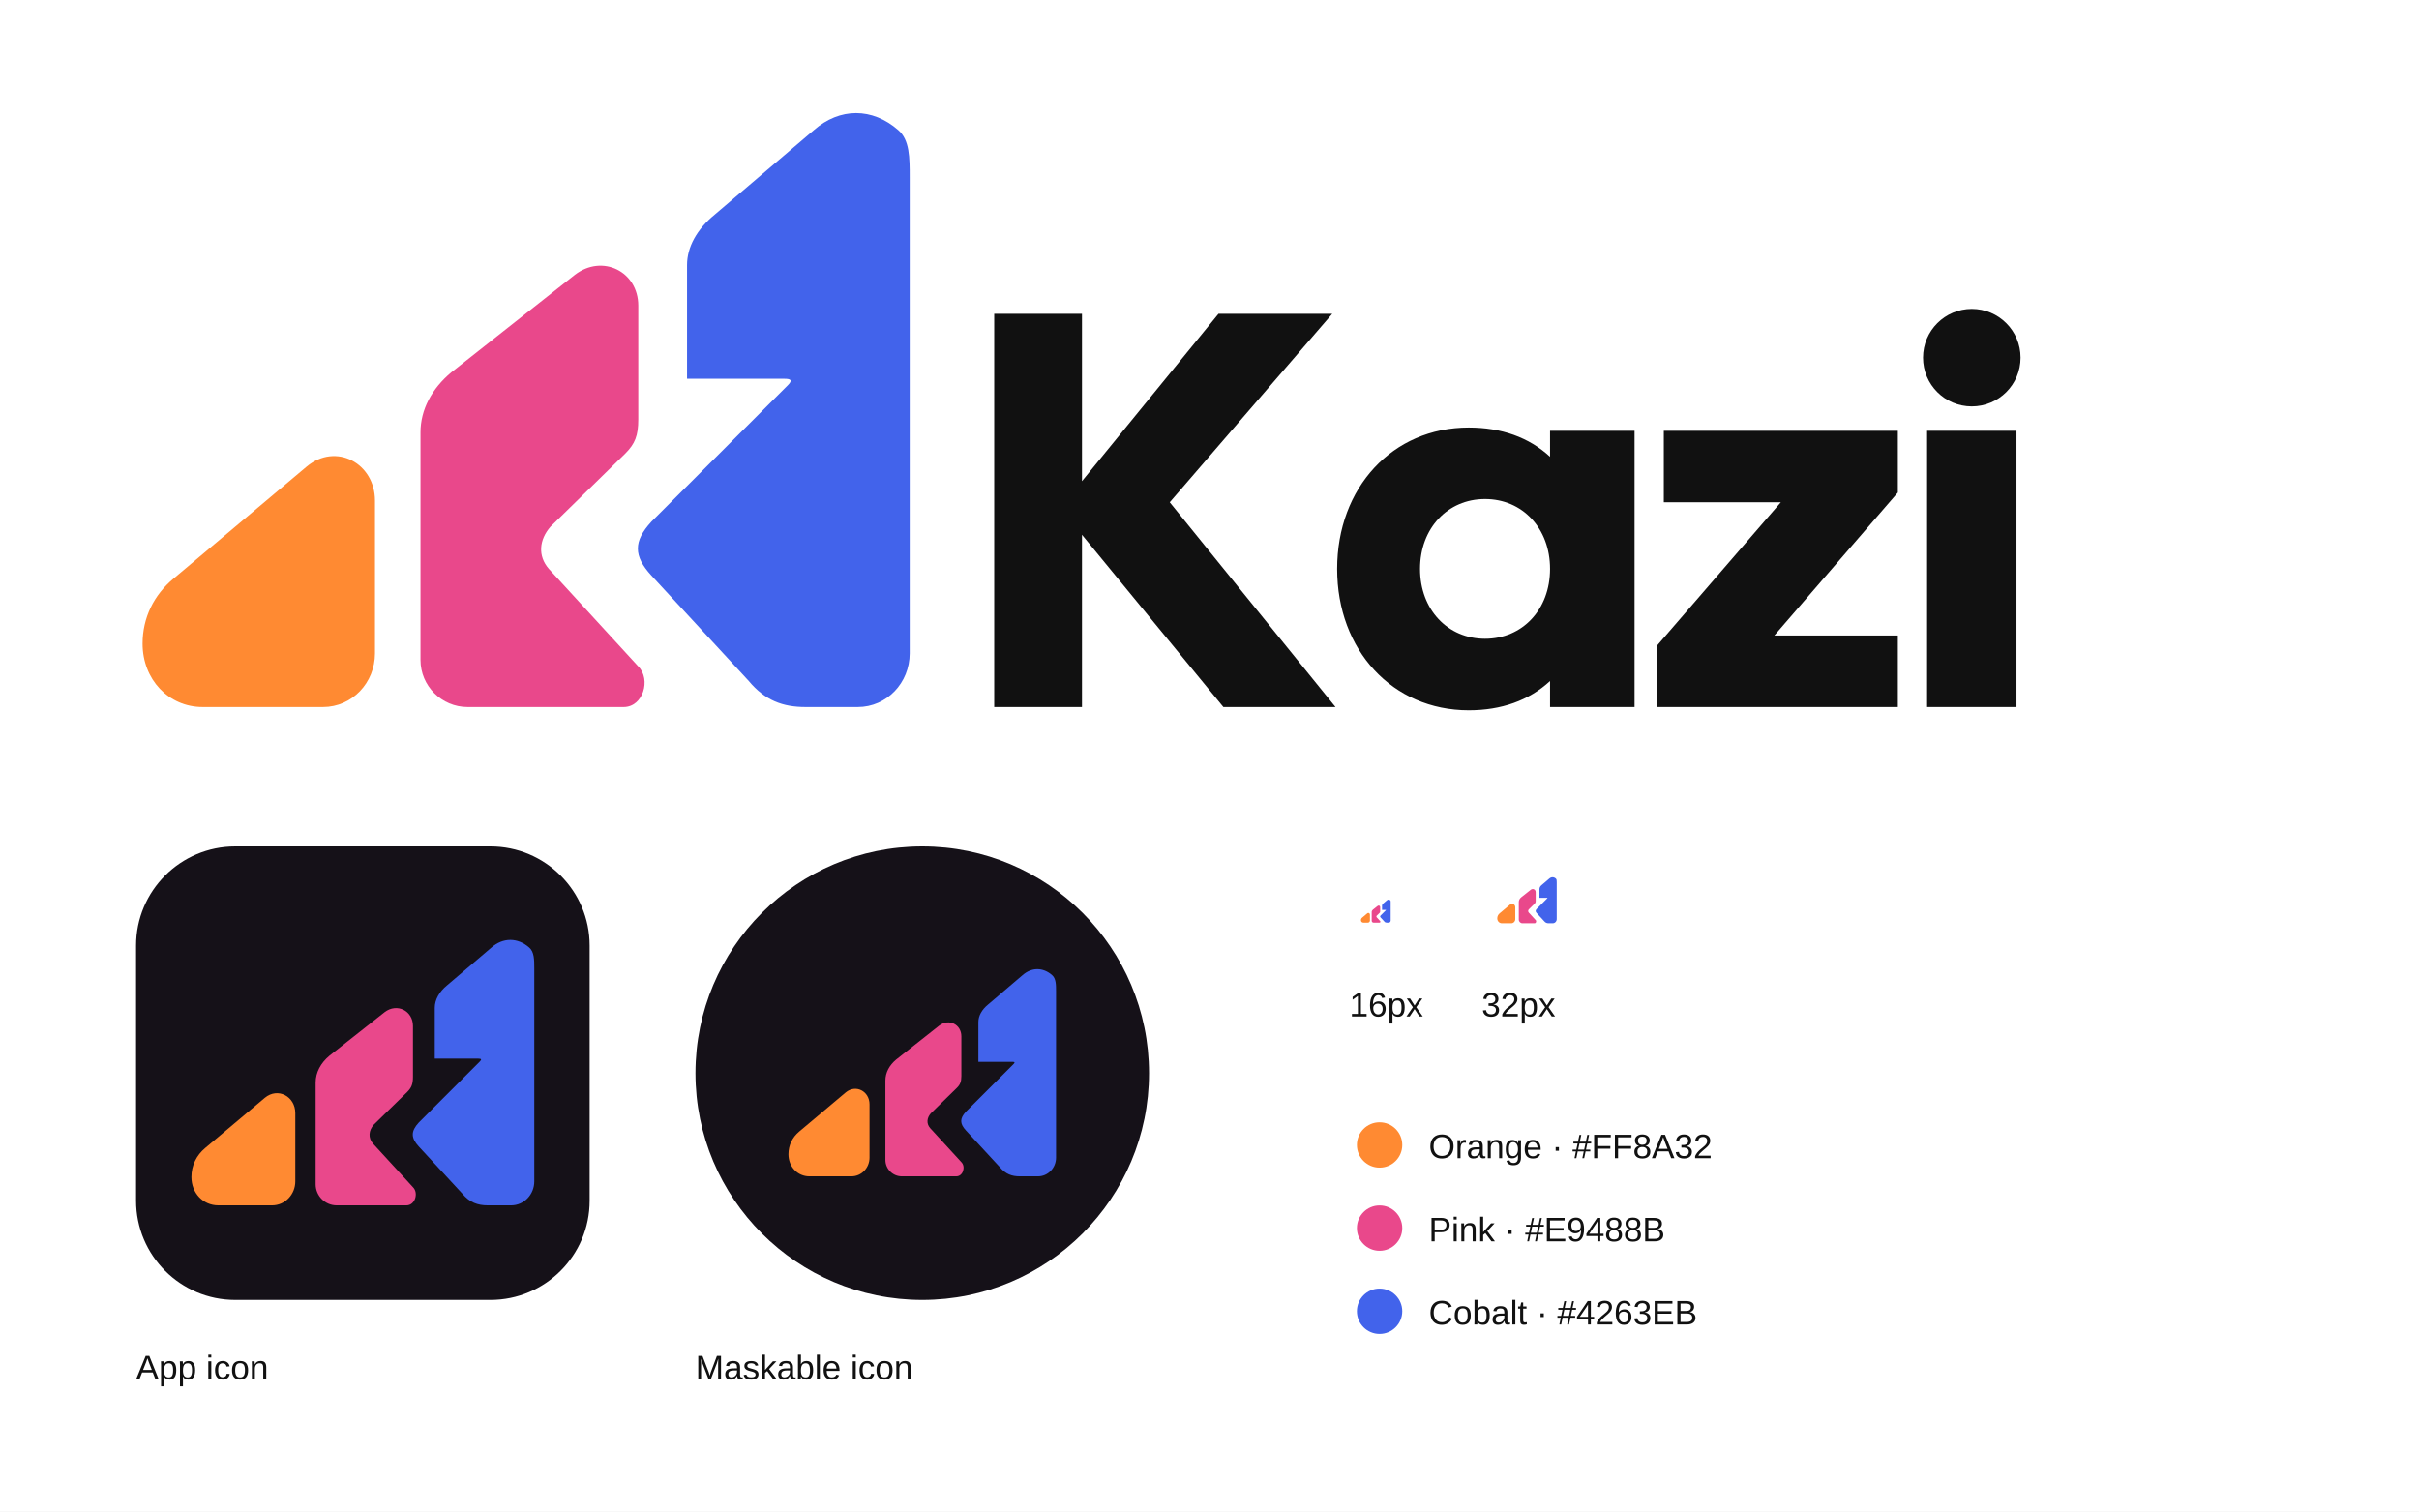
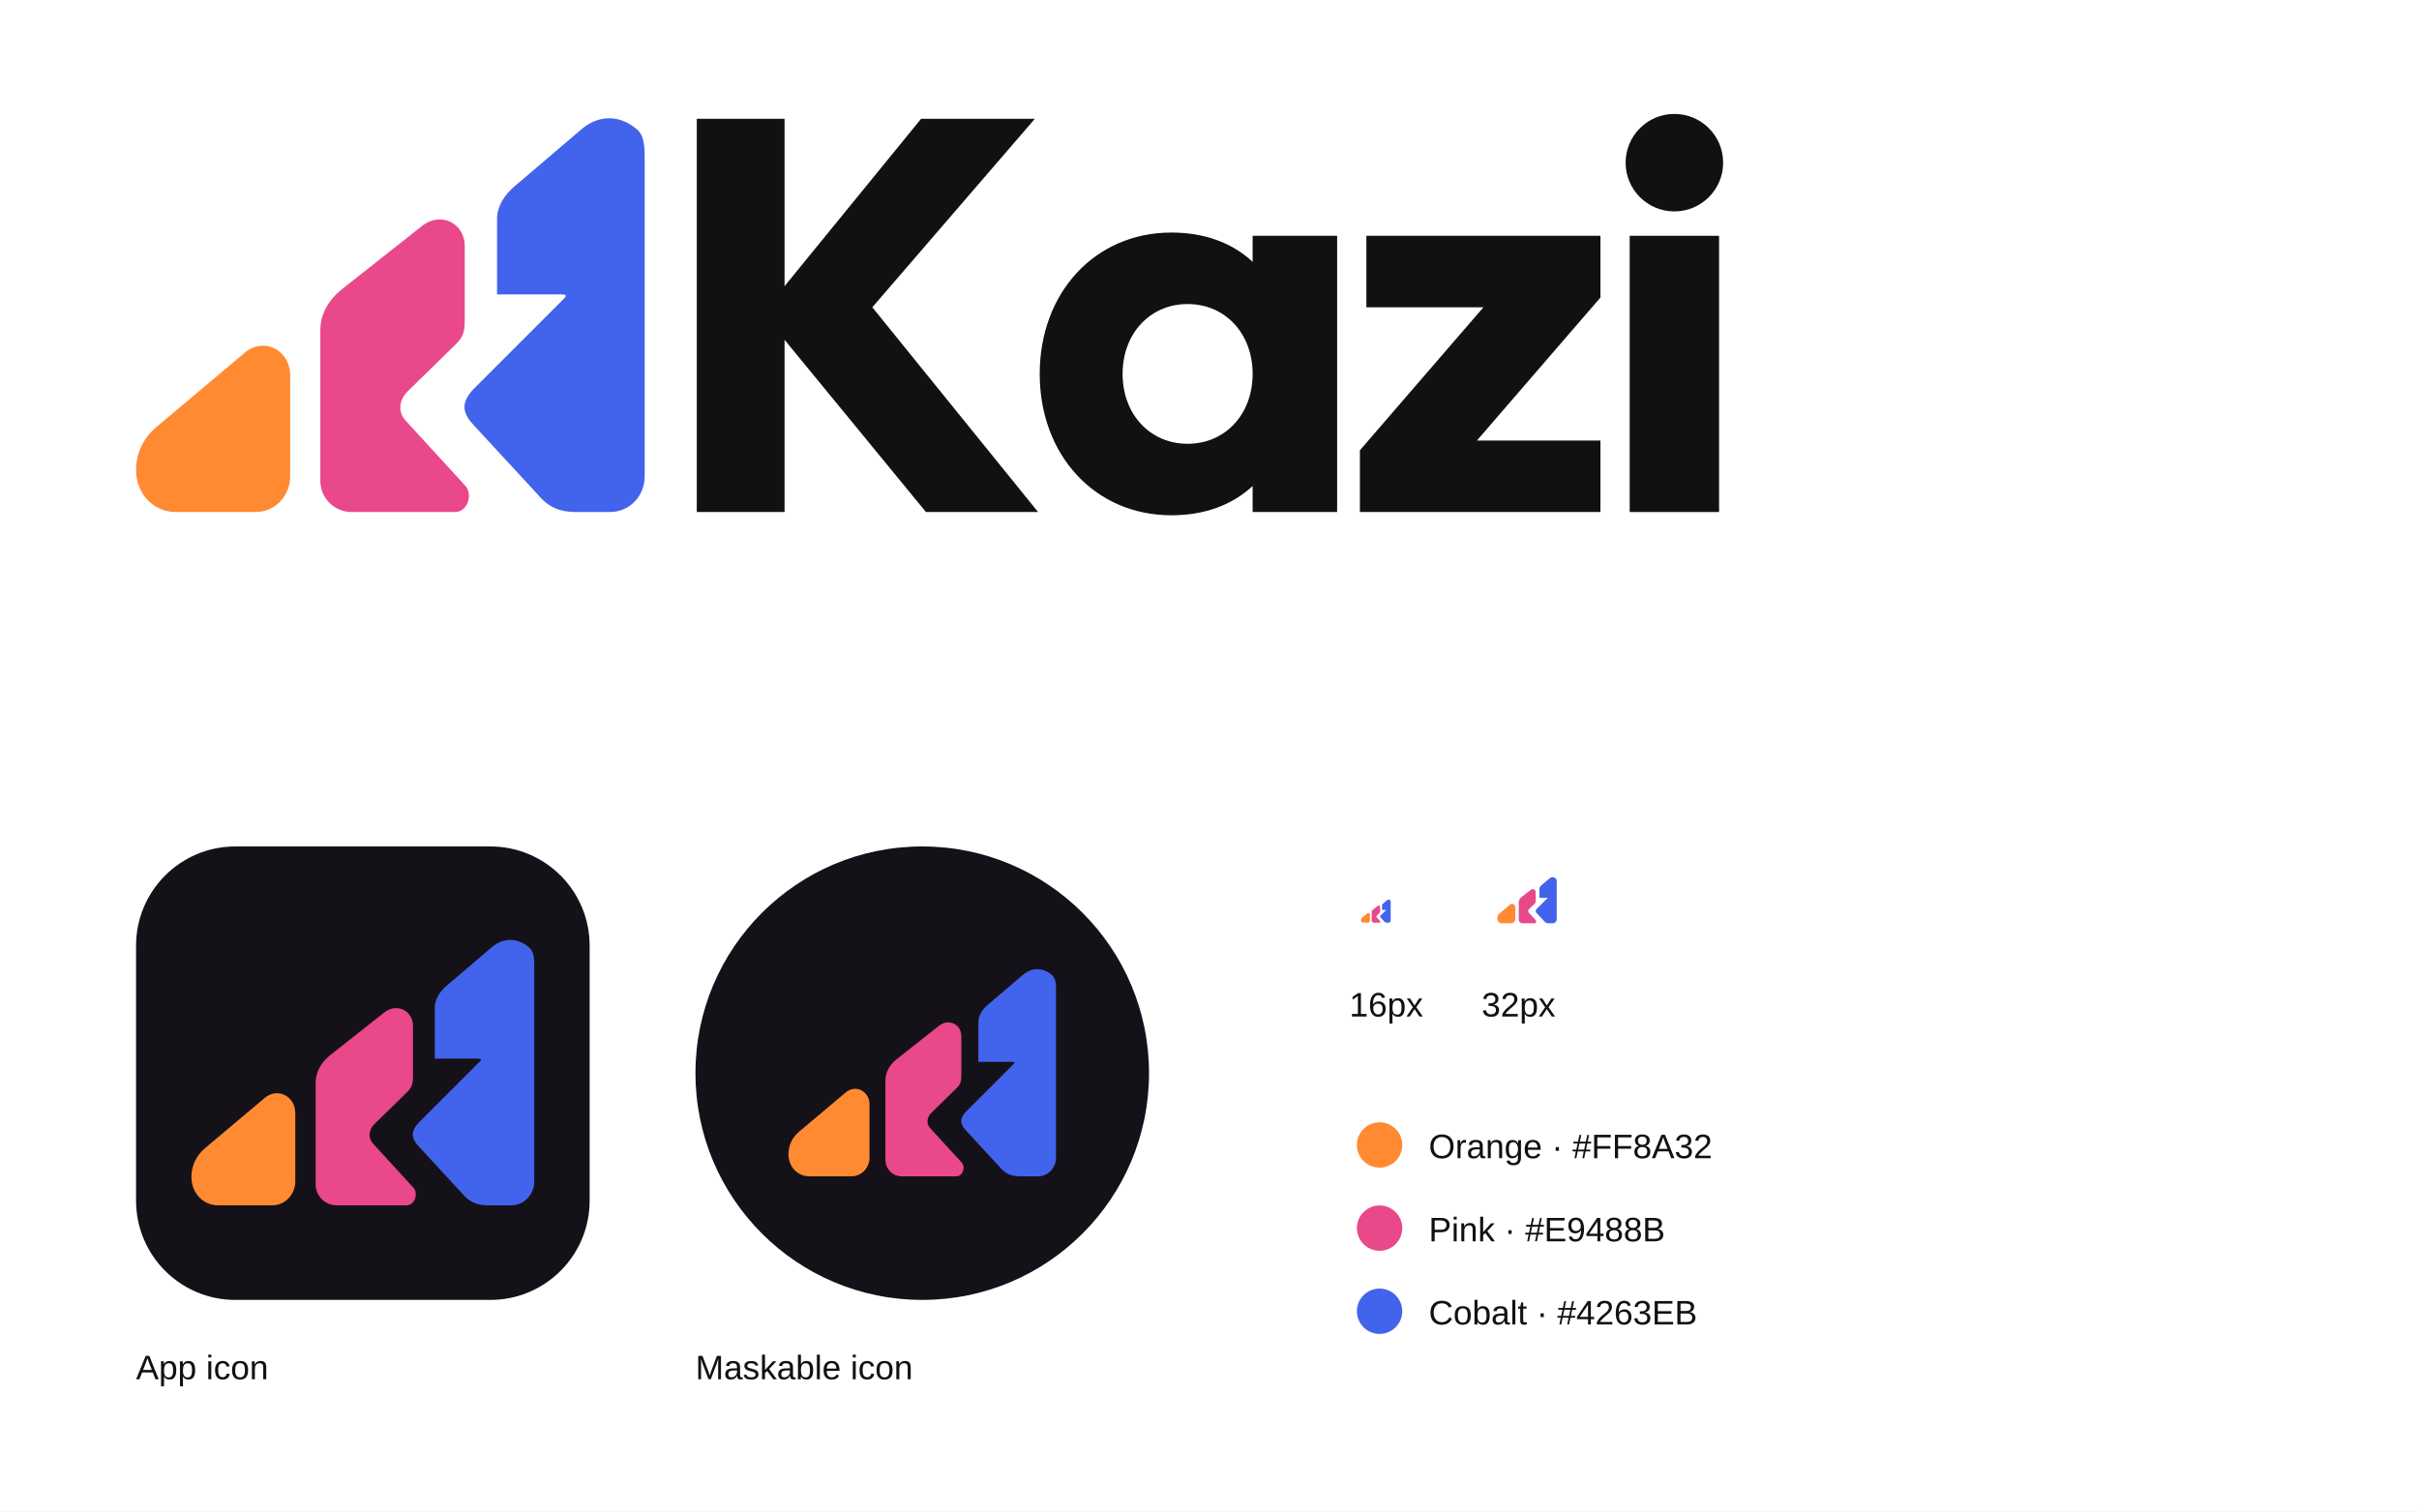
<svg xmlns="http://www.w3.org/2000/svg" width="1280" height="800" viewBox="0 0 1280 800">
  <rect width="1280" height="800" fill="#FFFFFF" />
  <g transform="translate(72 56) scale(.86)">
-     <path fill="#FF8A32" d="M4 331c0-16 7-30 19-40l82-69c18-15 42-2 42 21v94c0 18-14 33-32 33H41c-21 0-37-17-37-39Z" />
-     <path fill="#E9488B" d="M175 201c0-14 7-27 19-37l76-60c17-13 39-2 39 19v70c0 10-2 15-8 21l-46 45c-7 8-8 18-1 26l55 60c8 8 3 25-9 25h-96c-16 0-29-13-29-29Z" />
-     <path fill="#4263EB" d="M339 98c0-11 6-22 17-31l61-52c16-14 36-14 52 0 7 6 7 17 7 29v293c0 18-14 33-32 33h-32c-14 0-25-4-35-16l-60-65c-11-12-11-21 0-33l84-84c3-3 2-4-2-4h-60Z" />
-     <g transform="translate(528 120)">
+     <g data-brand-part="symbol" transform="translate(-2.652055 4.684932) scale(0.6630137)">
+       <path fill="#FF8A32" d="M4 331c0-16 7-30 19-40l82-69c18-15 42-2 42 21v94c0 18-14 33-32 33H41c-21 0-37-17-37-39Z" />
+       <path fill="#E9488B" d="M175 201c0-14 7-27 19-37l76-60c17-13 39-2 39 19v70c0 10-2 15-8 21l-46 45c-7 8-8 18-1 26l55 60c8 8 3 25-9 25h-96c-16 0-29-13-29-29Z" />
+       <path fill="#4263EB" d="M339 98c0-11 6-22 17-31l61-52c16-14 36-14 52 0 7 6 7 17 7 29v293c0 18-14 33-32 33h-32c-14 0-25-4-35-16l-60-65c-11-12-11-21 0-33l84-84c3-3 2-4-2-4h-60Z" />
+     </g>
+     <g data-brand-part="wordmark" transform="translate(345 0)">
      <g fill="#111111" fill-rule="evenodd">
        <path d="M0 8h54v103L138 8h70L108 124l102 126h-69L54 144v106H0Z" />
        <path d="M394 80v170h-52v-16c-13 12-30 18-50 18-47 0-81-37-81-87s34-87 81-87c20 0 37 6 50 18V80ZM302 122c-23 0-40 18-40 43s17 43 40 43 40-18 40-43-17-43-40-43Z" />
        <path d="M412 80h144v38l-76 88h76v44H408v-38l76-88h-72Z" />
        <path d="M574 80h55v170h-55Z" />
        <circle cx="601.5" cy="35" r="30" />
      </g>
    </g>
  </g>
  <defs>
    <clipPath id="rounded">
      <rect width="512" height="512" rx="112" />
    </clipPath>
    <clipPath id="circle">
      <circle cx="256" cy="256" r="256" />
    </clipPath>
  </defs>
  <g transform="translate(72 448) scale(.46875)" clip-path="url(#rounded)">
    <rect width="512" height="512" fill="#151118" />
    <g transform="translate(59.2 101.84) scale(.82)">
      <path fill="#FF8A32" d="M4 331c0-16 7-30 19-40l82-69c18-15 42-2 42 21v94c0 18-14 33-32 33H41c-21 0-37-17-37-39Z" />
      <path fill="#E9488B" d="M175 201c0-14 7-27 19-37l76-60c17-13 39-2 39 19v70c0 10-2 15-8 21l-46 45c-7 8-8 18-1 26l55 60c8 8 3 25-9 25h-96c-16 0-29-13-29-29Z" />
      <path fill="#4263EB" d="M339 98c0-11 6-22 17-31l61-52c16-14 36-14 52 0 7 6 7 17 7 29v293c0 18-14 33-32 33h-32c-14 0-25-4-35-16l-60-65c-11-12-11-21 0-33l84-84c3-3 2-4-2-4h-60Z" />
    </g>
  </g>
  <g transform="translate(368 448) scale(.46875)" clip-path="url(#circle)">
    <rect width="512" height="512" fill="#151118" />
    <g transform="translate(102.4 135.68) scale(.64)">
      <path fill="#FF8A32" d="M4 331c0-16 7-30 19-40l82-69c18-15 42-2 42 21v94c0 18-14 33-32 33H41c-21 0-37-17-37-39Z" />
      <path fill="#E9488B" d="M175 201c0-14 7-27 19-37l76-60c17-13 39-2 39 19v70c0 10-2 15-8 21l-46 45c-7 8-8 18-1 26l55 60c8 8 3 25-9 25h-96c-16 0-29-13-29-29Z" />
      <path fill="#4263EB" d="M339 98c0-11 6-22 17-31l61-52c16-14 36-14 52 0 7 6 7 17 7 29v293c0 18-14 33-32 33h-32c-14 0-25-4-35-16l-60-65c-11-12-11-21 0-33l84-84c3-3 2-4-2-4h-60Z" />
    </g>
  </g>
  <g transform="translate(720 476) scale(.0333333)">
    <path fill="#FF8A32" d="M4 331c0-16 7-30 19-40l82-69c18-15 42-2 42 21v94c0 18-14 33-32 33H41c-21 0-37-17-37-39Z" />
    <path fill="#E9488B" d="M175 201c0-14 7-27 19-37l76-60c17-13 39-2 39 19v70c0 10-2 15-8 21l-46 45c-7 8-8 18-1 26l55 60c8 8 3 25-9 25h-96c-16 0-29-13-29-29Z" />
    <path fill="#4263EB" d="M339 98c0-11 6-22 17-31l61-52c16-14 36-14 52 0 7 6 7 17 7 29v293c0 18-14 33-32 33h-32c-14 0-25-4-35-16l-60-65c-11-12-11-21 0-33l84-84c3-3 2-4-2-4h-60Z" />
  </g>
  <g transform="translate(792 464) scale(.0666667)">
    <path fill="#FF8A32" d="M4 331c0-16 7-30 19-40l82-69c18-15 42-2 42 21v94c0 18-14 33-32 33H41c-21 0-37-17-37-39Z" />
    <path fill="#E9488B" d="M175 201c0-14 7-27 19-37l76-60c17-13 39-2 39 19v70c0 10-2 15-8 21l-46 45c-7 8-8 18-1 26l55 60c8 8 3 25-9 25h-96c-16 0-29-13-29-29Z" />
    <path fill="#4263EB" d="M339 98c0-11 6-22 17-31l61-52c16-14 36-14 52 0 7 6 7 17 7 29v293c0 18-14 33-32 33h-32c-14 0-25-4-35-16l-60-65c-11-12-11-21 0-33l84-84c3-3 2-4-2-4h-60Z" />
  </g>
  <g font-family="Arial, sans-serif" fill="#111111" font-size="18">
    <text x="72" y="730">App icon</text>
    <text x="368" y="730">Maskable icon</text>
    <text x="714" y="538">16px</text>
    <text x="784" y="538">32px</text>
    <circle cx="730" cy="606" r="12" fill="#FF8A32" />
    <text x="756" y="613">Orange · #FF8A32</text>
    <circle cx="730" cy="650" r="12" fill="#E9488B" />
    <text x="756" y="657">Pink · #E9488B</text>
    <circle cx="730" cy="694" r="12" fill="#4263EB" />
    <text x="756" y="701">Cobalt · #4263EB</text>
  </g>
</svg>
